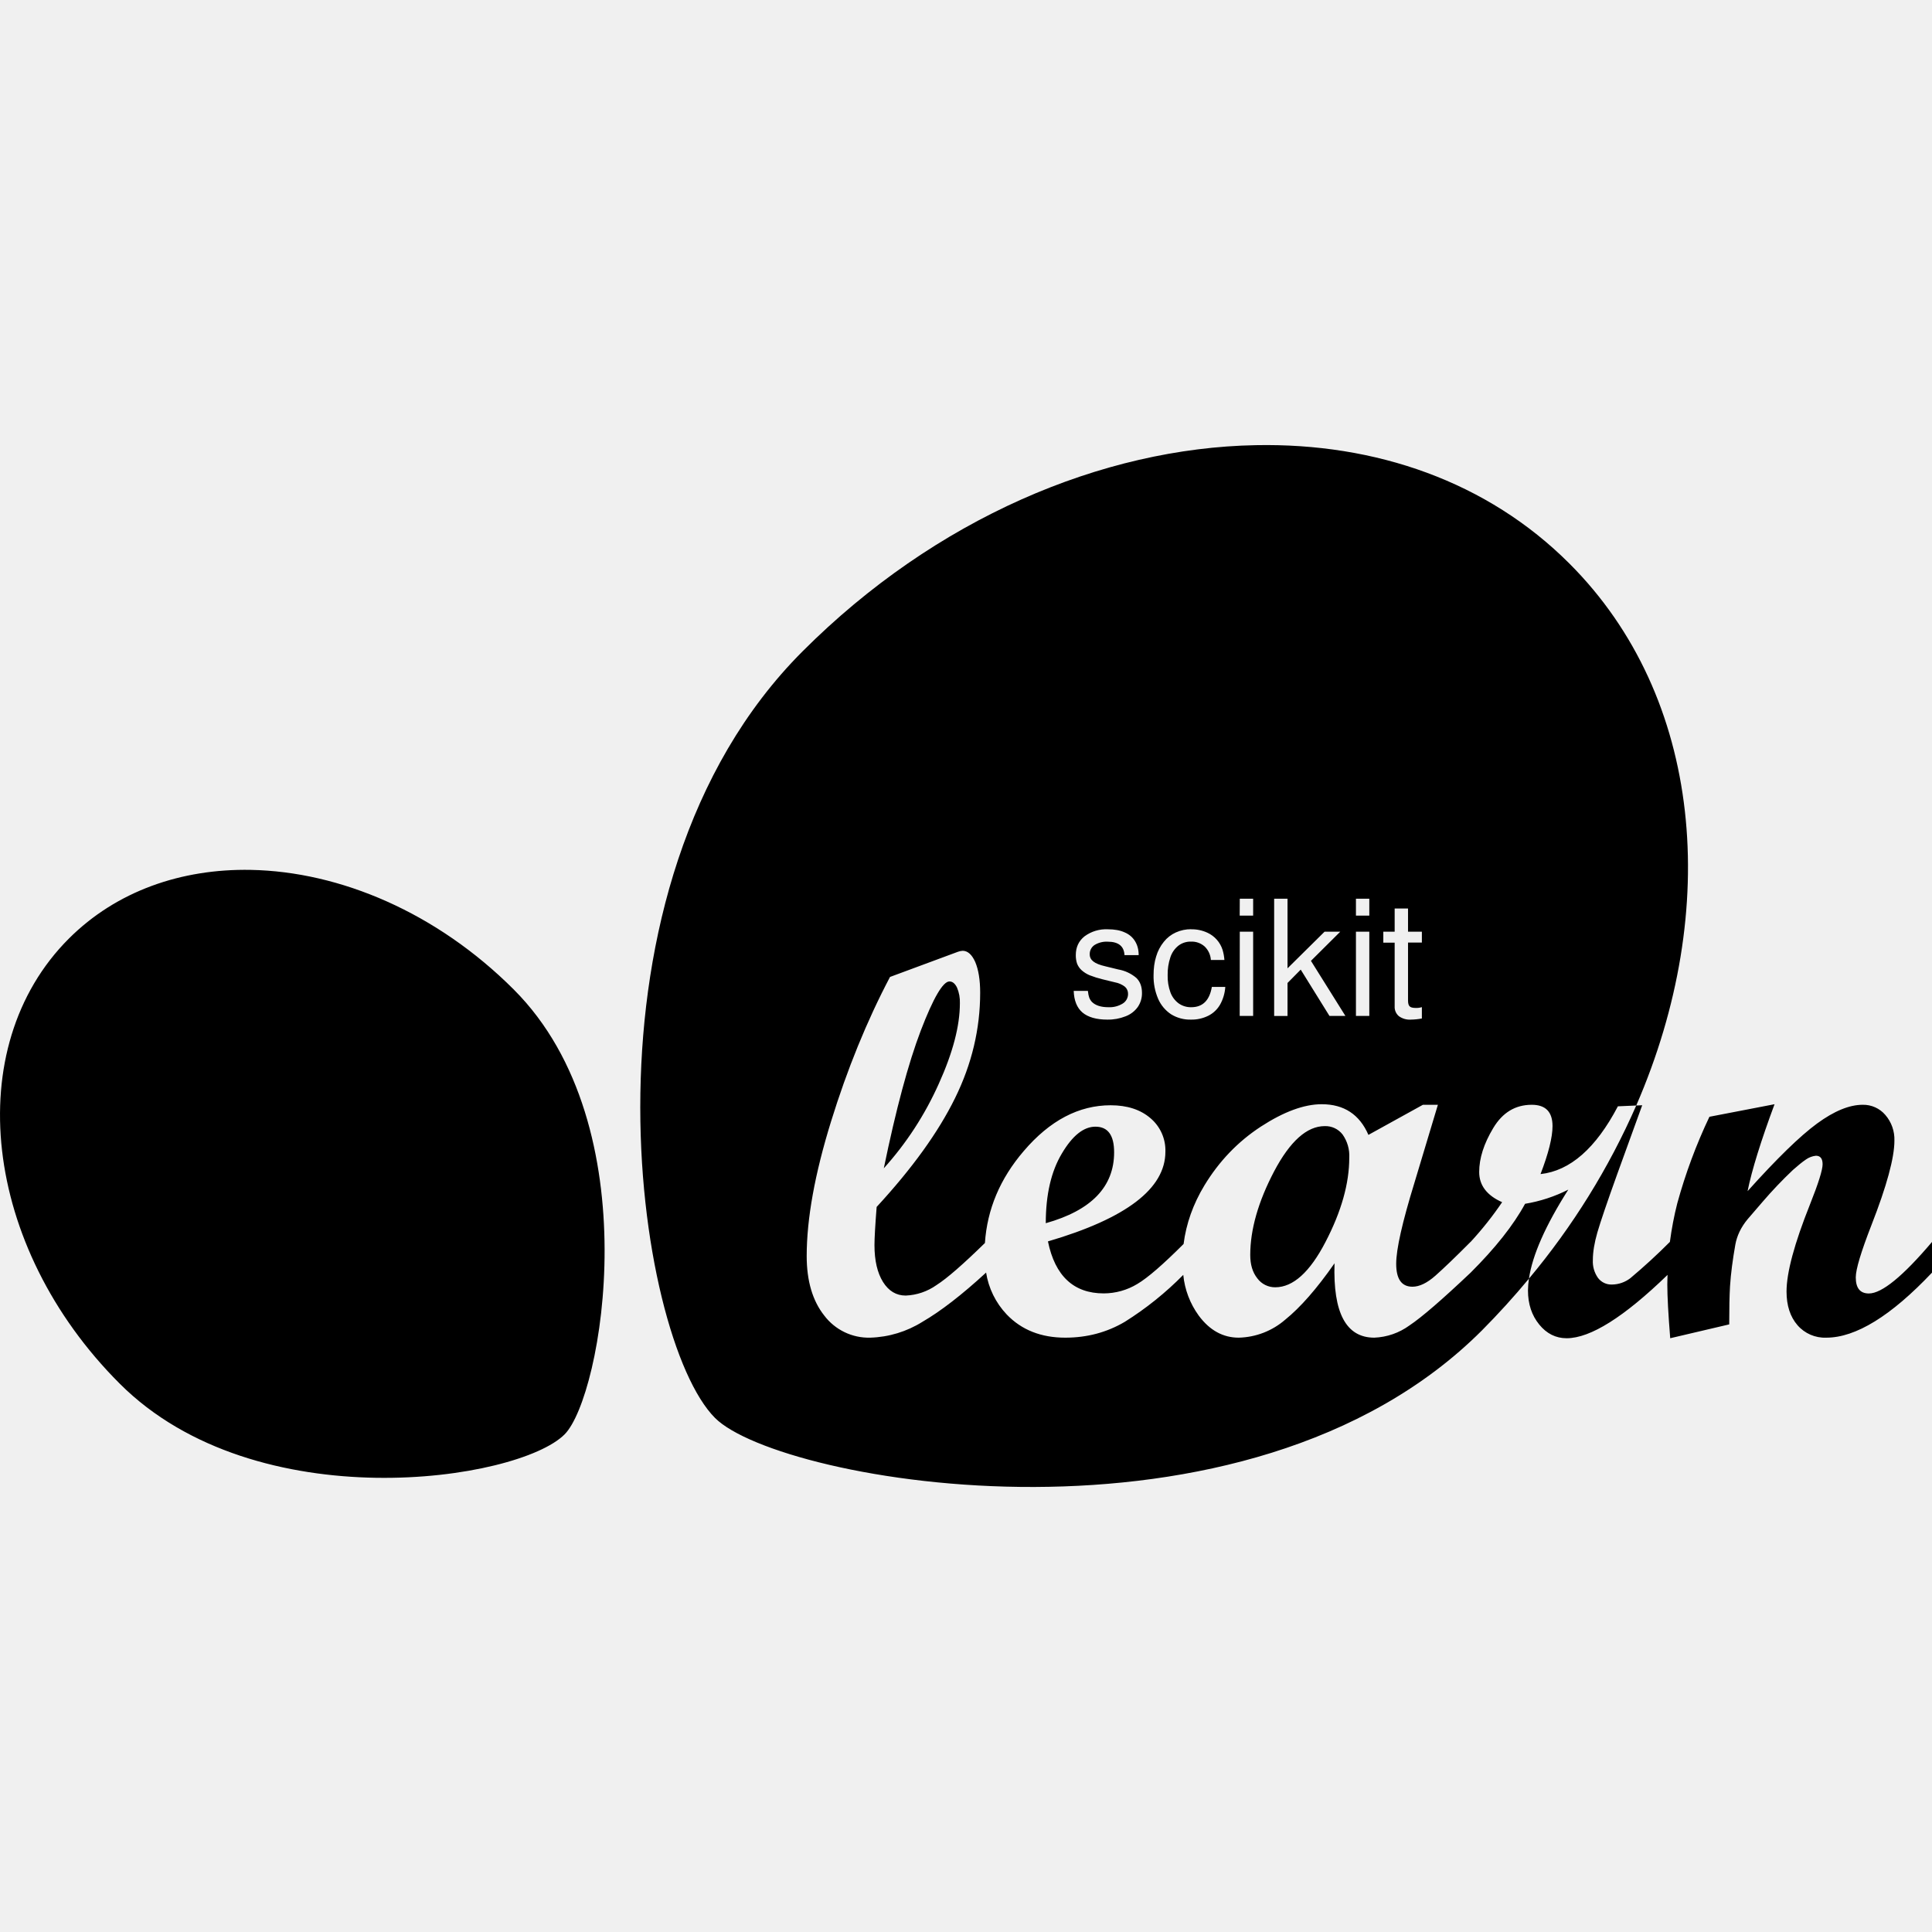
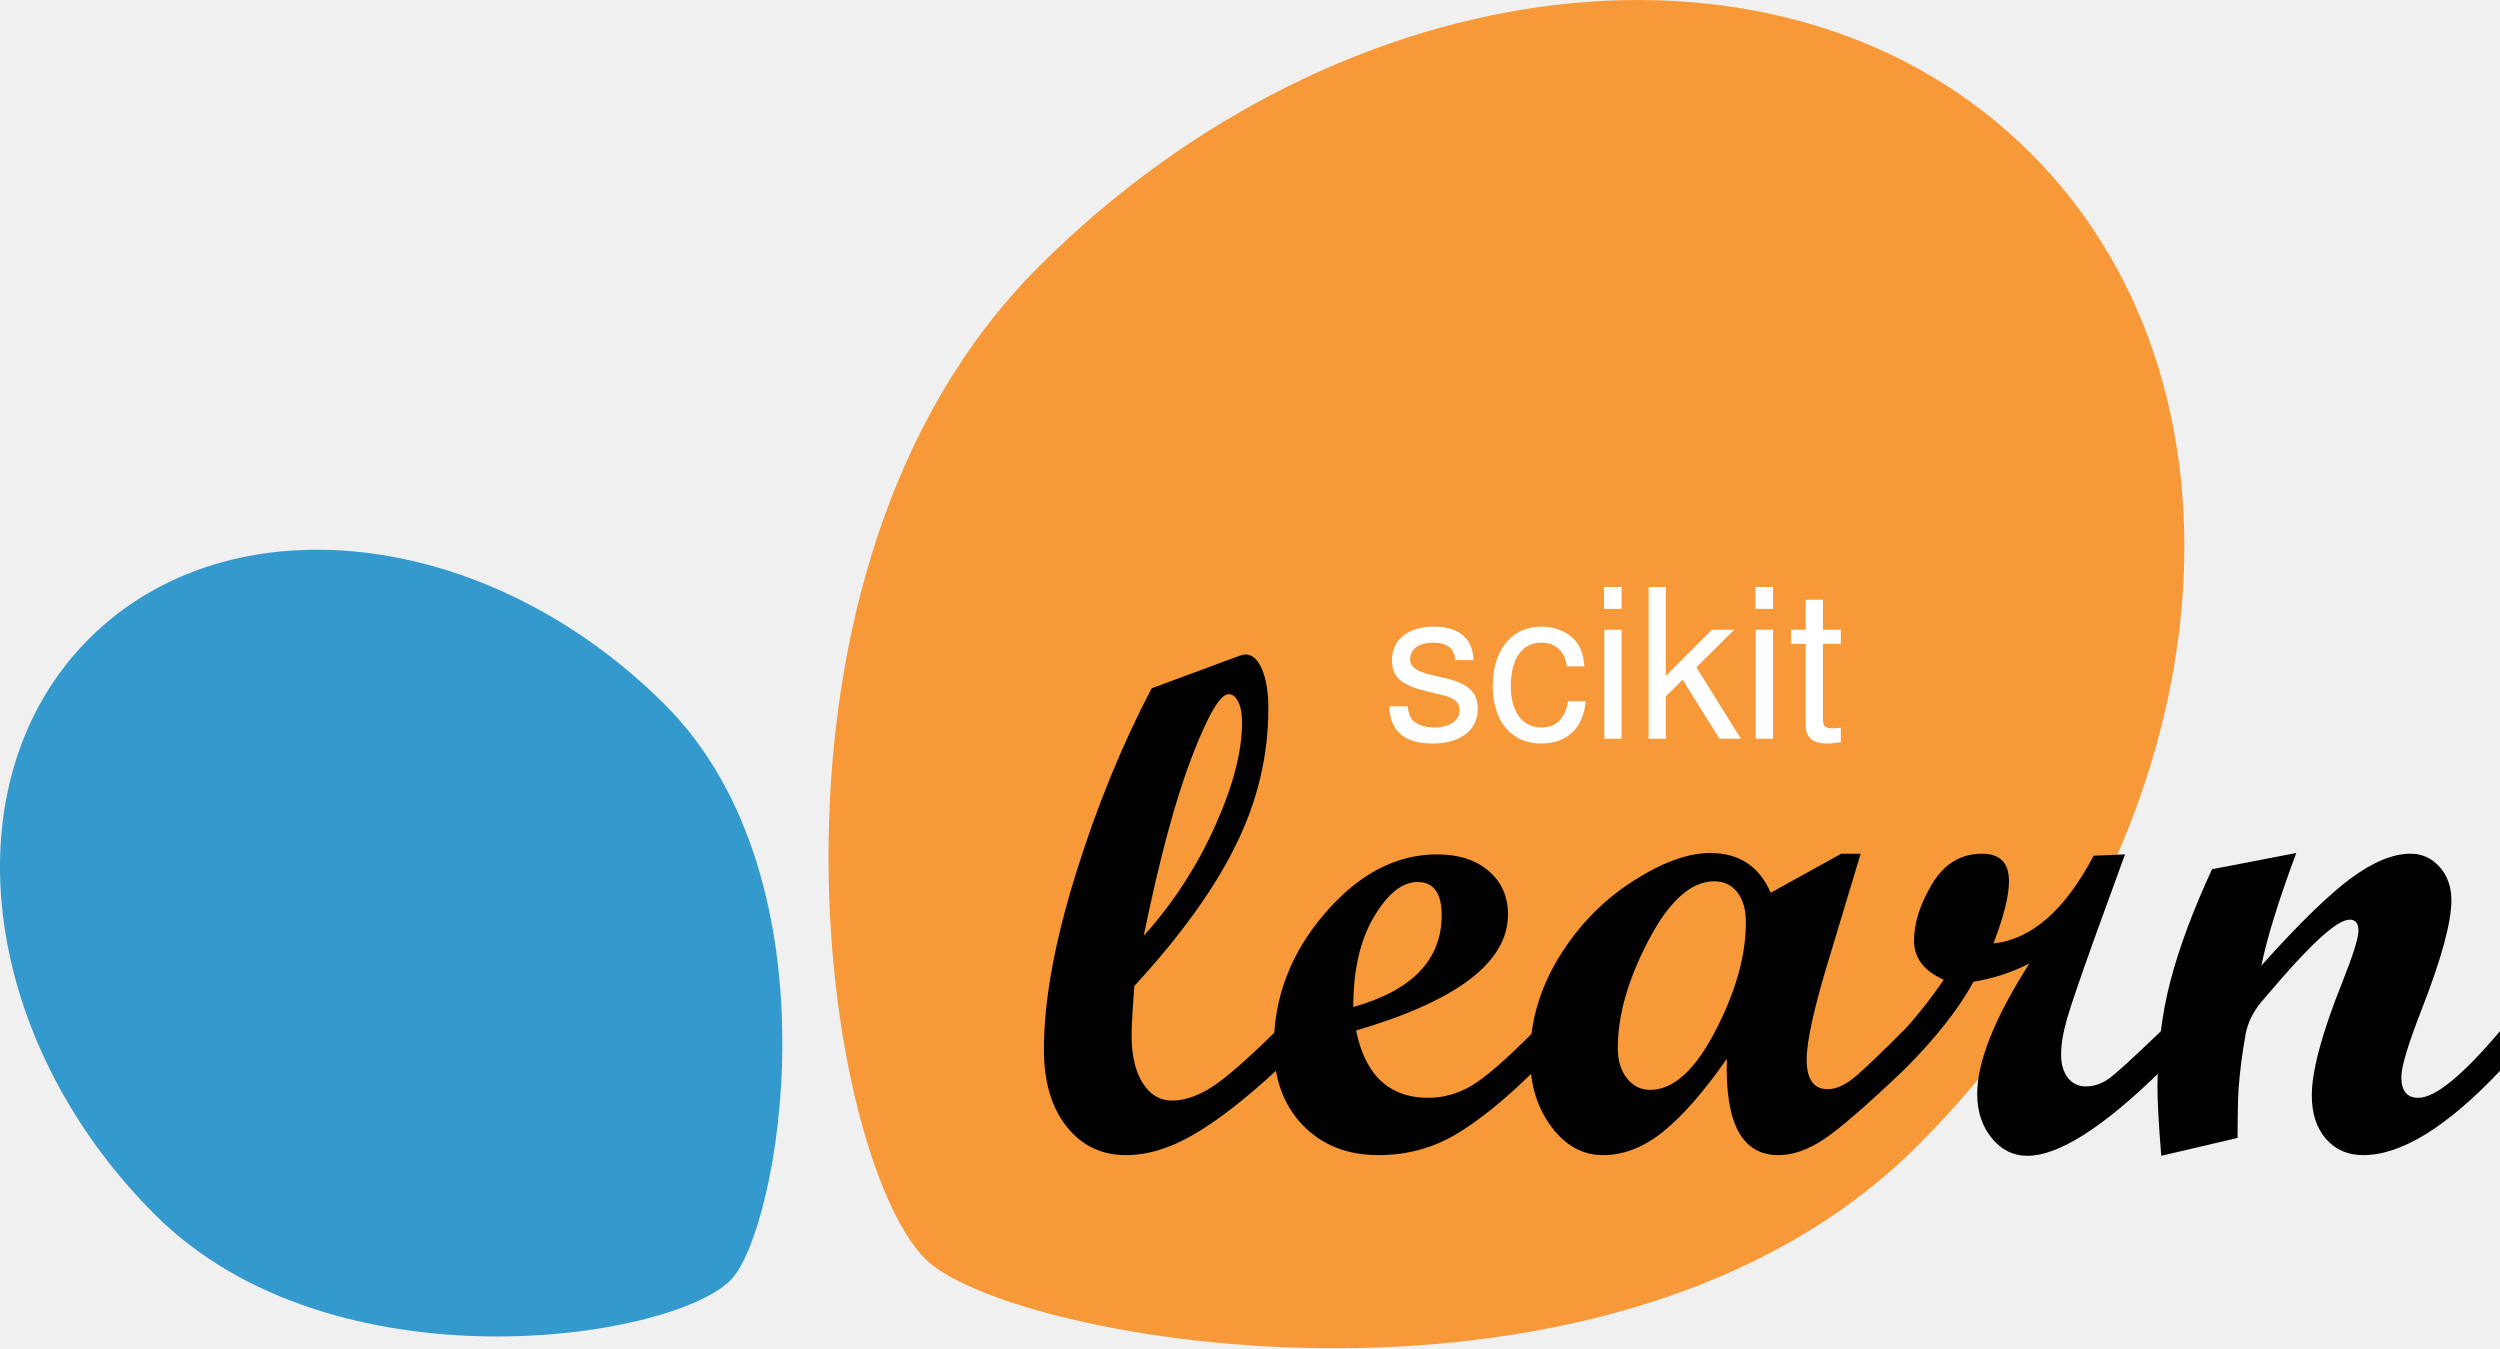
- <svg xmlns="http://www.w3.org/2000/svg" role="img" viewBox="0 0 24 24">
-   <path d="M15.601 5.53c-1.91.035-3.981.91-5.63 2.56-2.93 2.93-2.083 8.53-1.088 9.525.805.804 6.595 1.843 9.526-1.088a9.74 9.74 0 0 0 .584-.643c.043-.292.205-.66.489-1.106a1.848 1.848 0 0 1-.537.176c-.144.265-.37.55-.676.855-.354.335-.607.554-.76.656a.795.795 0 0 1-.437.152c-.35 0-.514-.308-.494-.924-.22.316-.425.549-.612.7a.914.914 0 0 1-.578.224c-.194 0-.36-.09-.496-.273a1.03 1.03 0 0 1-.193-.507 4.016 4.016 0 0 1-.726.583c-.224.132-.47.197-.74.197-.3 0-.543-.096-.727-.288a.978.978 0 0 1-.257-.524v.004c-.3.276-.564.48-.79.611a1.295 1.295 0 0 1-.649.197.693.693 0 0 1-.571-.275c-.145-.183-.218-.43-.218-.739 0-.464.101-1.02.302-1.67.201-.65.445-1.25.733-1.797l.842-.312a.21.21 0 0 1 .06-.013c.063 0 .116.047.157.14.04.095.061.221.061.38 0 .451-.104.888-.312 1.31-.207.422-.532.873-.974 1.352-.018.23-.027.388-.027.474 0 .193.036.345.106.458.071.113.165.169.282.169a.71.71 0 0 0 .382-.13c.132-.084.333-.26.602-.523.028-.418.187-.798.482-1.142.324-.38.685-.569 1.08-.569.206 0 .37.054.494.16a.524.524 0 0 1 .186.417c0 .458-.486.829-1.459 1.114.088.43.32.646.693.646a.807.807 0 0 0 .417-.117c.129-.076.321-.243.575-.497.032-.252.118-.495.259-.728.182-.3.416-.544.701-.73.285-.185.537-.278.756-.278.276 0 .47.127.58.381l.677-.374h.186l-.292.971c-.15.488-.226.823-.226 1.004 0 .19.067.285.202.285.086 0 .181-.045.285-.137.104-.092.25-.232.437-.42v.001c.143-.155.274-.32.392-.494-.19-.084-.285-.21-.285-.375 0-.17.058-.352.174-.545.116-.194.275-.29.479-.29.172 0 .258.088.258.265 0 .139-.05.338-.149.596.367-.04.687-.32.961-.842l.228-.01c1.059-2.438.828-5.075-.83-6.732-1.019-1.02-2.408-1.5-3.895-1.471zm4.725 8.203a8.938 8.938 0 0 1-1.333 2.151 1.09 1.09 0 0 0-.012.147c0 .168.047.309.14.423.092.113.206.17.34.17.296 0 .714-.264 1.254-.787-.001.04-.003.08-.003.121 0 .146.012.368.036.666l.733-.172c0-.2.003-.357.01-.474.01-.157.033-.33.066-.517.02-.11.07-.216.152-.315l.186-.216a5.276 5.276 0 0 1 .378-.397c.062-.055.116-.099.162-.13a.26.26 0 0 1 .123-.046c.055 0 .083.035.083.106 0 .07-.052.236-.156.497-.194.486-.292.848-.292 1.084 0 .175.046.314.136.418a.45.45 0 0 0 .358.155c.365 0 .803-.269 1.313-.808v-.381c-.361.426-.623.64-.784.64-.109 0-.163-.067-.163-.2 0-.1.065-.316.195-.65.19-.486.285-.836.285-1.048a.464.464 0 0 0-.112-.319.36.36 0 0 0-.282-.127c-.165 0-.354.077-.567.233-.213.156-.5.436-.863.84.053-.262.165-.622.335-1.08l-.809.156a6.54 6.54 0 0 0-.399 1.074c-.04.156-.07.316-.092.48a7.447 7.447 0 0 1-.49.45.38.38 0 0 1-.229.08.208.208 0 0 1-.174-.082.352.352 0 0 1-.064-.222c0-.1.019-.214.056-.343.038-.13.12-.373.249-.731l.308-.849zm-17.21-2.927c-.863-.016-1.67.263-2.261.854-1.352 1.352-1.07 3.827.631 5.527 1.7 1.701 4.95 1.21 5.527.632.467-.466 1.07-3.827-.631-5.527-.957-.957-2.158-1.465-3.267-1.486zm12.285.358h.166v.21H15.4zm.427 0h.166v.865l.46-.455h.195l-.364.362.428.684h-.198l-.357-.575-.164.166v.41h-.166zm1.016 0h.166v.21h-.166zm.481.122h.166v.288h.172v.135h-.172v.717c0 .037.006.062.02.075.012.013.037.02.074.02a.23.23 0 0 0 .078-.01v.141a.802.802 0 0 1-.136.014.23.23 0 0 1-.15-.043.15.15 0 0 1-.052-.123v-.79h-.141v-.136h.141zm-3.562.258c.081 0 .15.012.207.038.057.024.1.061.13.11s.045.106.045.173h-.176c-.006-.111-.075-.167-.208-.167a.285.285 0 0 0-.164.041.134.134 0 0 0-.06.117c0 .035.015.065.045.088.03.024.08.044.15.06l.16.039a.47.47 0 0 1 .224.105c.047.046.07.108.07.186a.3.3 0 0 1-.052.175.327.327 0 0 1-.152.116.585.585 0 0 1-.226.041c-.136 0-.24-.03-.309-.088-.069-.059-.105-.149-.109-.269h.176c.004.037.01.065.017.084a.166.166 0 0 0 .034.054c.044.043.112.065.204.065a.31.31 0 0 0 .177-.045.139.139 0 0 0 .067-.119.116.116 0 0 0-.038-.09.287.287 0 0 0-.124-.055l-.156-.038a1.248 1.248 0 0 1-.159-.05.359.359 0 0 1-.098-.061.22.22 0 0 1-.058-.083.32.32 0 0 1-.016-.108c0-.096.036-.174.109-.232a.45.45 0 0 1 .29-.087zm1.035 0a.46.46 0 0 1 .202.043.351.351 0 0 1 .187.212.577.577 0 0 1 .023.126h-.168a.256.256 0 0 0-.078-.168.242.242 0 0 0-.17-.06.248.248 0 0 0-.155.05.306.306 0 0 0-.1.144.662.662 0 0 0-.034.224.58.58 0 0 0 .035.214.299.299 0 0 0 .101.135.261.261 0 0 0 .157.048c.142 0 .227-.084.256-.252h.167a.519.519 0 0 1-.065.22.35.35 0 0 1-.146.138.464.464 0 0 1-.216.048.448.448 0 0 1-.246-.066.441.441 0 0 1-.161-.192.703.703 0 0 1-.057-.293c0-.085.01-.163.032-.233a.522.522 0 0 1 .095-.182.403.403 0 0 1 .15-.117.453.453 0 0 1 .191-.04zm.603.03h.166v1.046H15.4zm1.443 0h.166v1.046h-.166zm-5.05.618c-.08 0-.2.204-.356.611-.155.407-.308.977-.459 1.71.281-.312.509-.662.683-1.05.175-.387.262-.72.262-.999a.455.455 0 0 0-.036-.197c-.025-.05-.056-.075-.093-.075zm4.662 1.797c-.221 0-.431.188-.629.563-.197.376-.296.722-.296 1.038 0 .12.029.216.088.29a.273.273 0 0 0 .223.111c.221 0 .43-.188.625-.565.196-.377.294-.725.294-1.043a.457.457 0 0 0-.083-.29.269.269 0 0 0-.222-.104zm-2.848.007c-.146 0-.285.11-.417.333-.133.222-.2.51-.2.866.566-.159.849-.452.849-.881 0-.212-.077-.318-.232-.318Z" />
+ <svg xmlns="http://www.w3.org/2000/svg" version="1.1" id="Layer_1" x="0px" y="0px" width="73.374mm" height="39.571mm" viewBox="0 0 277.319 149.559" enable-background="new 0 0 792 612" xml:space="preserve">
+   <defs id="defs33" />
+   <g id="g3" transform="translate(-120.6086,-220.2602)">
+     <path d="m 333.32,347.348 c 33.869,-33.867 39.498,-83.146 12.572,-110.07 -26.922,-26.921 -76.199,-21.293 -110.066,12.572 -33.867,33.866 -24.07,98.568 -12.57,110.07 9.293,9.293 76.199,21.293 110.064,-12.572 z" id="path5" style="fill:#f89939" />
+     <path d="m 194.35,298.411 c -19.648,-19.648 -48.242,-22.919 -63.867,-7.295 -15.621,15.622 -12.355,44.22 7.297,63.865 19.652,19.654 57.195,13.969 63.863,7.295 5.396,-5.387 12.361,-44.215 -7.293,-63.865 z" id="path7" style="fill:#3499cd" />
+   </g>
+   <g id="g9" transform="translate(-120.6086,-220.2602)">
+     <g id="g11">
+       <path d="m 262.143,339.047 c -3.471,3.195 -6.516,5.553 -9.133,7.068 -2.617,1.52 -5.113,2.279 -7.488,2.279 -2.732,0 -4.936,-1.059 -6.607,-3.178 -1.674,-2.121 -2.508,-4.965 -2.508,-8.543 0,-5.361 1.162,-11.797 3.486,-19.301 2.32,-7.51 5.145,-14.43 8.463,-20.761 l 9.729,-3.602 c 0.305,-0.102 0.537,-0.154 0.691,-0.154 0.738,0 1.348,0.544 1.816,1.627 0.473,1.088 0.711,2.55 0.711,4.388 0,5.209 -1.199,10.252 -3.602,15.129 -2.402,4.879 -6.154,10.086 -11.26,15.627 -0.205,2.656 -0.307,4.48 -0.307,5.477 0,2.223 0.408,3.982 1.225,5.285 0.818,1.305 1.902,1.953 3.256,1.953 1.381,0 2.848,-0.494 4.406,-1.49 1.555,-0.998 3.93,-3.064 7.121,-6.207 v 4.403 z m -14.668,-14.973 c 3.242,-3.605 5.875,-7.648 7.891,-12.121 2.016,-4.475 3.023,-8.324 3.023,-11.549 0,-0.94 -0.139,-1.704 -0.418,-2.278 -0.281,-0.575 -0.641,-0.864 -1.074,-0.864 -0.941,0 -2.316,2.352 -4.117,7.057 -1.801,4.704 -3.569,11.29 -5.305,19.755 z" id="path13" style="fill:#010101" />
+       <path d="m 290.795,339.047 c -3.242,3.195 -6.152,5.553 -8.732,7.068 -2.58,1.52 -5.424,2.279 -8.541,2.279 -3.473,0 -6.275,-1.111 -8.41,-3.33 -2.131,-2.225 -3.195,-5.146 -3.195,-8.773 0,-5.412 1.875,-10.309 5.633,-14.688 3.75,-4.381 7.914,-6.57 12.484,-6.57 2.375,0 4.275,0.615 5.707,1.84 1.43,1.227 2.145,2.834 2.145,4.826 0,5.287 -5.617,9.574 -16.852,12.869 1.02,4.977 3.688,7.469 8.004,7.469 1.686,0 3.293,-0.453 4.824,-1.357 1.535,-0.908 3.844,-2.922 6.934,-6.035 v 4.402 z m -20.07,-7.084 c 6.535,-1.84 9.805,-5.234 9.805,-10.188 0,-2.451 -0.895,-3.676 -2.68,-3.676 -1.686,0 -3.293,1.281 -4.824,3.85 -1.536,2.565 -2.301,5.901 -2.301,10.014 z" id="path15" style="fill:#010101" />
+       <path d="m 331.701,339.047 c -4.086,3.881 -7.01,6.412 -8.77,7.588 -1.762,1.174 -3.447,1.76 -5.057,1.76 -4.035,0 -5.936,-3.561 -5.707,-10.686 -2.553,3.65 -4.91,6.344 -7.068,8.084 -2.156,1.736 -4.383,2.602 -6.684,2.602 -2.244,0 -4.152,-1.051 -5.725,-3.158 -1.573,-2.107 -2.354,-4.691 -2.354,-7.758 0,-3.828 1.051,-7.48 3.156,-10.955 2.109,-3.473 4.809,-6.279 8.102,-8.424 3.293,-2.145 6.207,-3.219 8.732,-3.219 3.193,0 5.428,1.469 6.705,4.404 l 7.828,-4.326 h 2.148 l -3.381,11.221 c -1.736,5.645 -2.607,9.514 -2.607,11.607 0,2.195 0.777,3.293 2.336,3.293 0.992,0 2.09,-0.529 3.291,-1.59 1.201,-1.061 2.883,-2.676 5.053,-4.846 v 4.403 z m -28.037,2.109 c 2.553,0 4.959,-2.176 7.223,-6.529 2.26,-4.355 3.389,-8.373 3.389,-12.049 0,-1.428 -0.322,-2.547 -0.957,-3.35 -0.641,-0.807 -1.496,-1.207 -2.566,-1.207 -2.555,0 -4.977,2.17 -7.258,6.512 -2.285,4.342 -3.43,8.338 -3.43,11.986 0,1.381 0.34,2.498 1.016,3.354 0.676,0.856 1.534,1.283 2.583,1.283 z" id="path17" style="fill:#010101" />
+       <path d="m 360.314,339.047 c -6.41,6.281 -11.352,9.424 -14.824,9.424 -1.559,0 -2.875,-0.658 -3.945,-1.969 -1.07,-1.316 -1.609,-2.945 -1.609,-4.887 0,-3.6 1.93,-8.424 5.785,-14.477 -1.891,0.971 -3.957,1.645 -6.205,2.029 -1.66,3.064 -4.266,6.359 -7.814,9.879 h -0.879 v -3.443 c 1.99,-2.068 3.791,-4.291 5.4,-6.666 -2.199,-0.971 -3.295,-2.414 -3.295,-4.326 0,-1.969 0.668,-4.068 2.012,-6.305 1.34,-2.232 3.184,-3.348 5.535,-3.348 1.992,0 2.986,1.018 2.986,3.062 0,1.609 -0.574,3.906 -1.725,6.895 4.238,-0.461 7.941,-3.701 11.109,-9.729 l 3.484,-0.154 -3.562,9.805 c -1.48,4.137 -2.438,6.955 -2.871,8.447 -0.433,1.492 -0.652,2.816 -0.652,3.963 0,1.074 0.25,1.932 0.746,2.566 0.498,0.643 1.17,0.959 2.012,0.959 0.918,0 1.801,-0.314 2.643,-0.936 0.842,-0.631 2.732,-2.359 5.67,-5.193 v 4.404 z" id="path19" style="fill:#010101" />
+       <path d="m 397.928,339.047 c -5.898,6.234 -10.957,9.348 -15.168,9.348 -1.711,0 -3.09,-0.6 -4.137,-1.801 -1.049,-1.199 -1.572,-2.807 -1.572,-4.824 0,-2.732 1.125,-6.908 3.373,-12.523 1.199,-3.014 1.801,-4.932 1.801,-5.746 0,-0.818 -0.322,-1.227 -0.957,-1.227 -0.357,0 -0.832,0.18 -1.418,0.535 -0.539,0.357 -1.164,0.859 -1.879,1.496 -0.637,0.586 -1.354,1.301 -2.145,2.141 -0.691,0.721 -1.432,1.537 -2.219,2.453 l -2.148,2.492 c -0.943,1.148 -1.531,2.359 -1.76,3.637 -0.385,2.17 -0.639,4.164 -0.768,5.979 -0.078,1.35 -0.115,3.174 -0.115,5.477 l -8.465,1.988 c -0.279,-3.447 -0.422,-6.014 -0.422,-7.697 0,-4.111 0.479,-8.006 1.438,-11.682 0.957,-3.68 2.494,-7.814 4.615,-12.412 l 9.344,-1.799 c -1.965,5.287 -3.254,9.447 -3.867,12.484 4.188,-4.672 7.508,-7.906 9.969,-9.709 2.457,-1.801 4.645,-2.697 6.557,-2.697 1.299,0 2.385,0.49 3.25,1.471 0.869,0.982 1.301,2.215 1.301,3.689 0,2.449 -1.098,6.484 -3.291,12.104 -1.508,3.854 -2.262,6.355 -2.262,7.51 0,1.537 0.627,2.305 1.881,2.305 1.867,0 4.891,-2.465 9.064,-7.393 z" id="path21" style="fill:#010101" />
+     </g>
+   </g>
+   <text font-size="23.079" id="text25" style="font-size:23.08px;line-height:0%;font-family:Helvetica;fill:#ffffff" x="153.333" y="81.946">scikit</text>
</svg>
